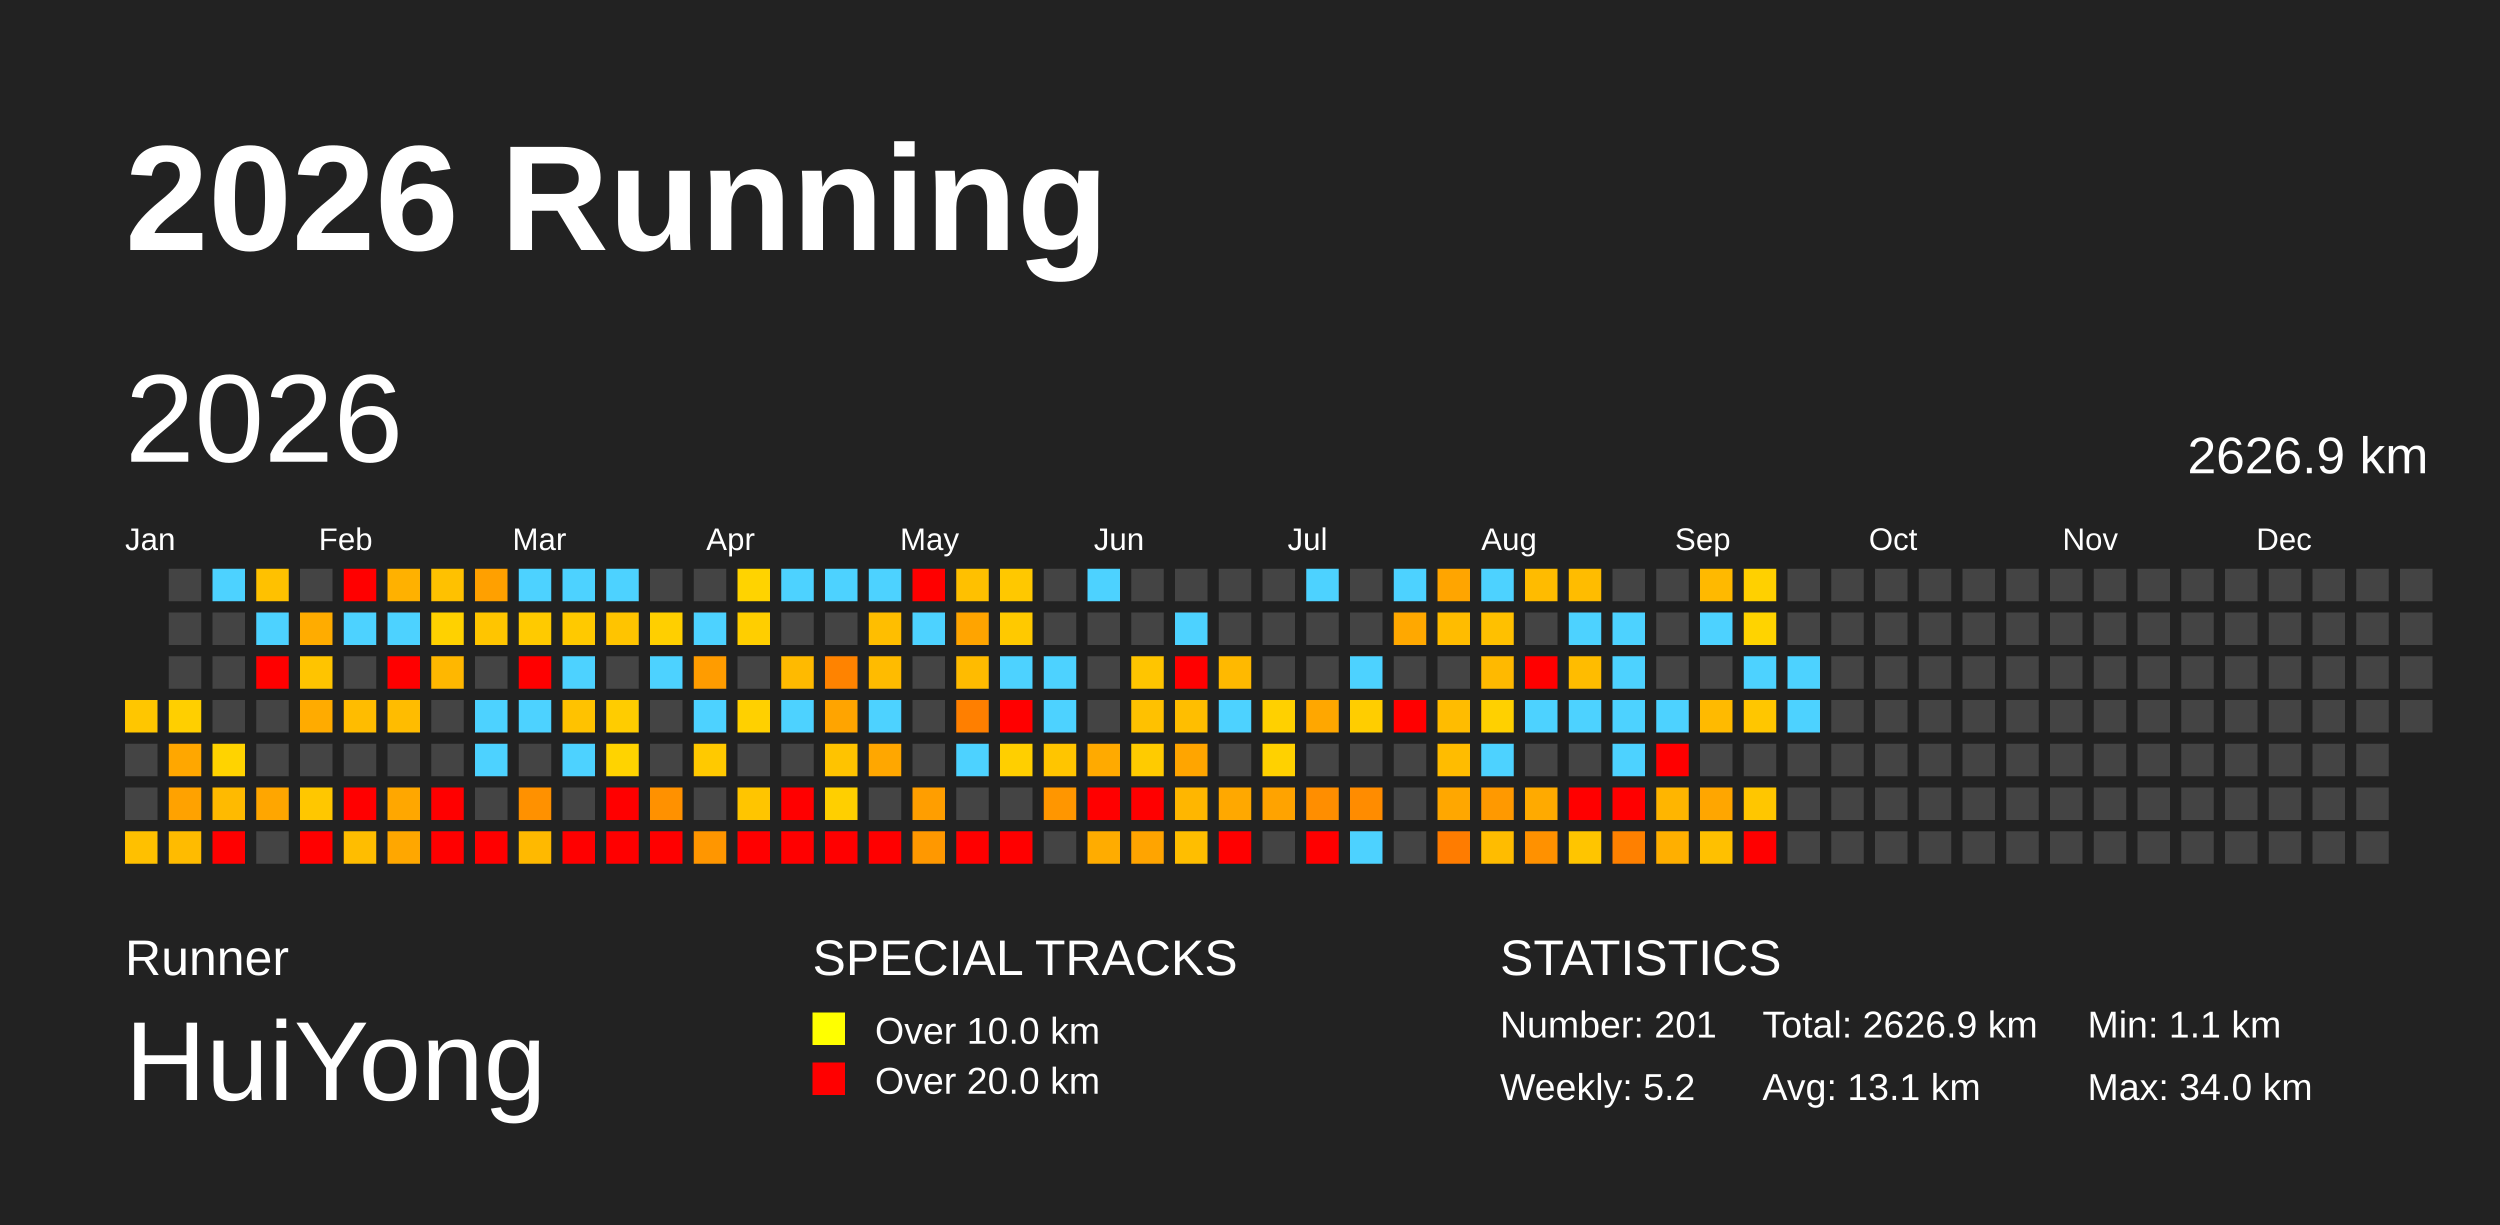
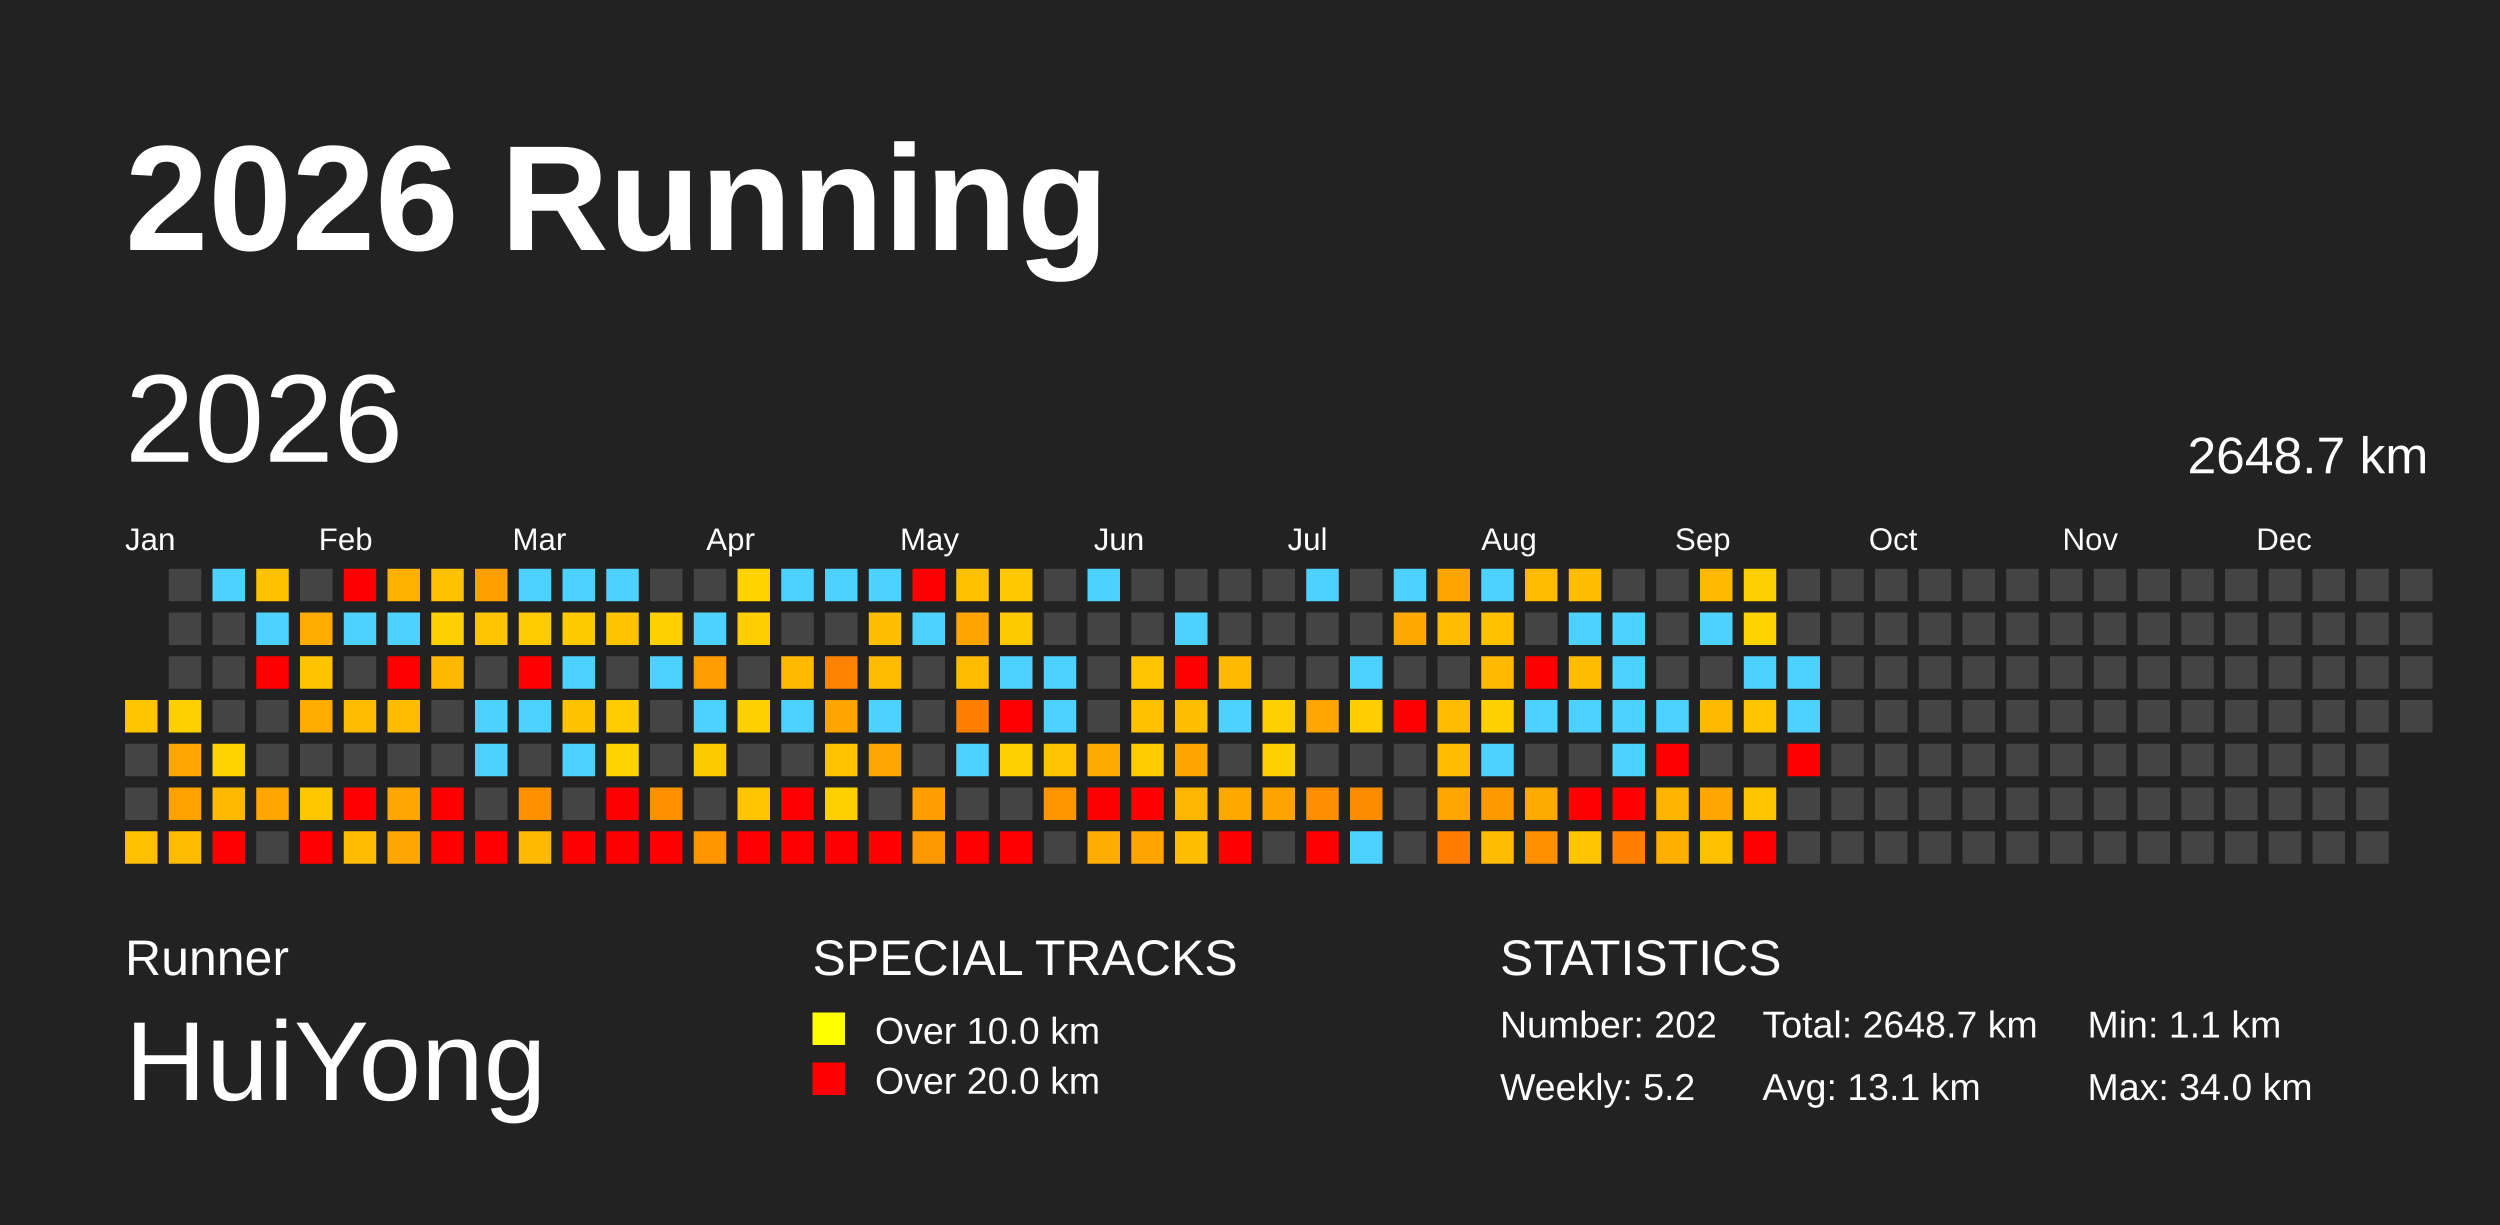
<svg xmlns="http://www.w3.org/2000/svg" baseProfile="full" height="98mm" version="1.1" viewBox="0,0,200,98" width="200mm">
  <defs />
  <rect fill="#222222" height="98" width="200" x="0" y="0" />
  <text fill="#FFFFFF" style="font-size:12px; font-family:Arial; font-weight:bold;" x="10" y="20">2026 Running</text>
  <text fill="#FFFFFF" style="font-size:4px; font-family:Arial" x="10" y="78">Runner</text>
  <text fill="#FFFFFF" style="font-size:9px; font-family:Arial" x="10" y="88">HuiYong</text>
  <text fill="#FFFFFF" style="font-size:4px; font-family:Arial" x="65" y="78">SPECIAL TRACKS</text>
  <rect fill="yellow" height="2.6" width="2.6" x="65" y="81" />
  <text fill="#FFFFFF" style="font-size:3px; font-family:Arial" x="70" y="83.5">Over 10.0 km</text>
  <rect fill="red" height="2.6" width="2.6" x="65" y="85" />
  <text fill="#FFFFFF" style="font-size:3px; font-family:Arial" x="70" y="87.5">Over 20.0 km</text>
  <text fill="#FFFFFF" style="font-size:4px; font-family:Arial" x="120" y="78">STATISTICS</text>
-   <text fill="#FFFFFF" style="font-size:3px; font-family:Arial" x="120" y="83">Number: 201</text>
+   <text fill="#FFFFFF" style="font-size:3px; font-family:Arial" x="120" y="83">Number: 202</text>
  <text fill="#FFFFFF" style="font-size:3px; font-family:Arial" x="120" y="88">Weekly: 5.2</text>
-   <text fill="#FFFFFF" style="font-size:3px; font-family:Arial" x="141" y="83">Total: 2626.9 km</text>
+   <text fill="#FFFFFF" style="font-size:3px; font-family:Arial" x="141" y="83">Total: 2648.7 km</text>
  <text fill="#FFFFFF" style="font-size:3px; font-family:Arial" x="141" y="88">Avg: 13.1 km</text>
  <text fill="#FFFFFF" style="font-size:3px; font-family:Arial" x="167" y="83">Min: 1.1 km</text>
  <text fill="#FFFFFF" style="font-size:3px; font-family:Arial" x="167" y="88">Max: 34.0 km</text>
  <text dominant-baseline="hanging" fill="#FFFFFF" style="font-size:10.0px; font-family:Arial;" x="10" y="30">2026</text>
-   <text dominant-baseline="hanging" fill="#FFFFFF" style="font-size:4.125px; font-family:Arial;" x="175" y="35">2626.9 km</text>
+   <text dominant-baseline="hanging" fill="#FFFFFF" style="font-size:4.125px; font-family:Arial;" x="175" y="35">2648.7 km</text>
  <text fill="#FFFFFF" style="font-size:2.5px; font-family:Arial" x="10.0" y="44">Jan</text>
  <text fill="#FFFFFF" style="font-size:2.5px; font-family:Arial" x="25.5" y="44">Feb</text>
  <text fill="#FFFFFF" style="font-size:2.5px; font-family:Arial" x="41.0" y="44">Mar</text>
  <text fill="#FFFFFF" style="font-size:2.5px; font-family:Arial" x="56.5" y="44">Apr</text>
  <text fill="#FFFFFF" style="font-size:2.5px; font-family:Arial" x="72.0" y="44">May</text>
  <text fill="#FFFFFF" style="font-size:2.5px; font-family:Arial" x="87.5" y="44">Jun</text>
  <text fill="#FFFFFF" style="font-size:2.5px; font-family:Arial" x="103.0" y="44">Jul</text>
  <text fill="#FFFFFF" style="font-size:2.5px; font-family:Arial" x="118.5" y="44">Aug</text>
  <text fill="#FFFFFF" style="font-size:2.5px; font-family:Arial" x="134.0" y="44">Sep</text>
  <text fill="#FFFFFF" style="font-size:2.5px; font-family:Arial" x="149.5" y="44">Oct</text>
  <text fill="#FFFFFF" style="font-size:2.5px; font-family:Arial" x="165.0" y="44">Nov</text>
  <text fill="#FFFFFF" style="font-size:2.5px; font-family:Arial" x="180.5" y="44">Dec</text>
  <rect fill="#ffc600" height="2.6" width="2.6" x="10.0" y="56.0" />
  <rect fill="#444444" height="2.6" width="2.6" x="10.0" y="59.5" />
  <rect fill="#444444" height="2.6" width="2.6" x="10.0" y="63.0" />
  <rect fill="#ffc000" height="2.6" width="2.6" x="10.0" y="66.5" />
  <rect fill="#444444" height="2.6" width="2.6" x="13.5" y="45.5" />
  <rect fill="#444444" height="2.6" width="2.6" x="13.5" y="49.0" />
  <rect fill="#444444" height="2.6" width="2.6" x="13.5" y="52.5" />
  <rect fill="#ffcf00" height="2.6" width="2.6" x="13.5" y="56.0" />
  <rect fill="#ffa700" height="2.6" width="2.6" x="13.5" y="59.5" />
  <rect fill="#ffa200" height="2.6" width="2.6" x="13.5" y="63.0" />
  <rect fill="#ffbb00" height="2.6" width="2.6" x="13.5" y="66.5" />
  <rect fill="#4dd2ff" height="2.6" width="2.6" x="17.0" y="45.5" />
  <rect fill="#444444" height="2.6" width="2.6" x="17.0" y="49.0" />
  <rect fill="#444444" height="2.6" width="2.6" x="17.0" y="52.5" />
  <rect fill="#444444" height="2.6" width="2.6" x="17.0" y="56.0" />
  <rect fill="#ffd300" height="2.6" width="2.6" x="17.0" y="59.5" />
  <rect fill="#ffba00" height="2.6" width="2.6" x="17.0" y="63.0" />
  <rect fill="red" height="2.6" width="2.6" x="17.0" y="66.5" />
  <rect fill="#ffc100" height="2.6" width="2.6" x="20.5" y="45.5" />
  <rect fill="#4dd2ff" height="2.6" width="2.6" x="20.5" y="49.0" />
  <rect fill="red" height="2.6" width="2.6" x="20.5" y="52.5" />
  <rect fill="#444444" height="2.6" width="2.6" x="20.5" y="56.0" />
  <rect fill="#444444" height="2.6" width="2.6" x="20.5" y="59.5" />
  <rect fill="#ffa600" height="2.6" width="2.6" x="20.5" y="63.0" />
  <rect fill="#444444" height="2.6" width="2.6" x="20.5" y="66.5" />
  <rect fill="#444444" height="2.6" width="2.6" x="24.0" y="45.5" />
  <rect fill="#ffac00" height="2.6" width="2.6" x="24.0" y="49.0" />
  <rect fill="#ffc400" height="2.6" width="2.6" x="24.0" y="52.5" />
  <rect fill="#ffab00" height="2.6" width="2.6" x="24.0" y="56.0" />
  <rect fill="#444444" height="2.6" width="2.6" x="24.0" y="59.5" />
  <rect fill="#ffc700" height="2.6" width="2.6" x="24.0" y="63.0" />
  <rect fill="red" height="2.6" width="2.6" x="24.0" y="66.5" />
  <rect fill="red" height="2.6" width="2.6" x="27.5" y="45.5" />
  <rect fill="#4dd2ff" height="2.6" width="2.6" x="27.5" y="49.0" />
  <rect fill="#444444" height="2.6" width="2.6" x="27.5" y="52.5" />
  <rect fill="#ffbc00" height="2.6" width="2.6" x="27.5" y="56.0" />
  <rect fill="#444444" height="2.6" width="2.6" x="27.5" y="59.5" />
  <rect fill="red" height="2.6" width="2.6" x="27.5" y="63.0" />
  <rect fill="#ffbd00" height="2.6" width="2.6" x="27.5" y="66.5" />
  <rect fill="#ffb100" height="2.6" width="2.6" x="31.0" y="45.5" />
  <rect fill="#4dd2ff" height="2.6" width="2.6" x="31.0" y="49.0" />
  <rect fill="red" height="2.6" width="2.6" x="31.0" y="52.5" />
  <rect fill="#ffbc00" height="2.6" width="2.6" x="31.0" y="56.0" />
  <rect fill="#444444" height="2.6" width="2.6" x="31.0" y="59.5" />
  <rect fill="#ffa700" height="2.6" width="2.6" x="31.0" y="63.0" />
  <rect fill="#ffa700" height="2.6" width="2.6" x="31.0" y="66.5" />
  <rect fill="#ffc100" height="2.6" width="2.6" x="34.5" y="45.5" />
  <rect fill="#ffd100" height="2.6" width="2.6" x="34.5" y="49.0" />
  <rect fill="#ffb700" height="2.6" width="2.6" x="34.5" y="52.5" />
  <rect fill="#444444" height="2.6" width="2.6" x="34.5" y="56.0" />
  <rect fill="#444444" height="2.6" width="2.6" x="34.5" y="59.5" />
  <rect fill="red" height="2.6" width="2.6" x="34.5" y="63.0" />
  <rect fill="red" height="2.6" width="2.6" x="34.5" y="66.5" />
  <rect fill="#ffa000" height="2.6" width="2.6" x="38.0" y="45.5" />
  <rect fill="#ffc500" height="2.6" width="2.6" x="38.0" y="49.0" />
  <rect fill="#444444" height="2.6" width="2.6" x="38.0" y="52.5" />
  <rect fill="#4dd2ff" height="2.6" width="2.6" x="38.0" y="56.0" />
  <rect fill="#4dd2ff" height="2.6" width="2.6" x="38.0" y="59.5" />
  <rect fill="#444444" height="2.6" width="2.6" x="38.0" y="63.0" />
  <rect fill="red" height="2.6" width="2.6" x="38.0" y="66.5" />
  <rect fill="#4dd2ff" height="2.6" width="2.6" x="41.5" y="45.5" />
  <rect fill="#ffca00" height="2.6" width="2.6" x="41.5" y="49.0" />
  <rect fill="red" height="2.6" width="2.6" x="41.5" y="52.5" />
  <rect fill="#4dd2ff" height="2.6" width="2.6" x="41.5" y="56.0" />
  <rect fill="#444444" height="2.6" width="2.6" x="41.5" y="59.5" />
  <rect fill="#ff9100" height="2.6" width="2.6" x="41.5" y="63.0" />
  <rect fill="#ffb900" height="2.6" width="2.6" x="41.5" y="66.5" />
  <rect fill="#4dd2ff" height="2.6" width="2.6" x="45.0" y="45.5" />
  <rect fill="#ffc900" height="2.6" width="2.6" x="45.0" y="49.0" />
  <rect fill="#4dd2ff" height="2.6" width="2.6" x="45.0" y="52.5" />
  <rect fill="#ffc200" height="2.6" width="2.6" x="45.0" y="56.0" />
  <rect fill="#4dd2ff" height="2.6" width="2.6" x="45.0" y="59.5" />
  <rect fill="#444444" height="2.6" width="2.6" x="45.0" y="63.0" />
  <rect fill="red" height="2.6" width="2.6" x="45.0" y="66.5" />
  <rect fill="#4dd2ff" height="2.6" width="2.6" x="48.5" y="45.5" />
  <rect fill="#ffc400" height="2.6" width="2.6" x="48.5" y="49.0" />
  <rect fill="#444444" height="2.6" width="2.6" x="48.5" y="52.5" />
  <rect fill="#ffcc00" height="2.6" width="2.6" x="48.5" y="56.0" />
  <rect fill="#ffd300" height="2.6" width="2.6" x="48.5" y="59.5" />
  <rect fill="red" height="2.6" width="2.6" x="48.5" y="63.0" />
  <rect fill="red" height="2.6" width="2.6" x="48.5" y="66.5" />
  <rect fill="#444444" height="2.6" width="2.6" x="52.0" y="45.5" />
  <rect fill="#ffcf00" height="2.6" width="2.6" x="52.0" y="49.0" />
  <rect fill="#4dd2ff" height="2.6" width="2.6" x="52.0" y="52.5" />
  <rect fill="#444444" height="2.6" width="2.6" x="52.0" y="56.0" />
  <rect fill="#444444" height="2.6" width="2.6" x="52.0" y="59.5" />
  <rect fill="#ff9100" height="2.6" width="2.6" x="52.0" y="63.0" />
  <rect fill="red" height="2.6" width="2.6" x="52.0" y="66.5" />
  <rect fill="#444444" height="2.6" width="2.6" x="55.5" y="45.5" />
  <rect fill="#4dd2ff" height="2.6" width="2.6" x="55.5" y="49.0" />
  <rect fill="#ff9c00" height="2.6" width="2.6" x="55.5" y="52.5" />
  <rect fill="#4dd2ff" height="2.6" width="2.6" x="55.5" y="56.0" />
  <rect fill="#ffc900" height="2.6" width="2.6" x="55.5" y="59.5" />
  <rect fill="#444444" height="2.6" width="2.6" x="55.5" y="63.0" />
  <rect fill="#ff9600" height="2.6" width="2.6" x="55.5" y="66.5" />
  <rect fill="#ffd300" height="2.6" width="2.6" x="59.0" y="45.5" />
  <rect fill="#ffce00" height="2.6" width="2.6" x="59.0" y="49.0" />
  <rect fill="#444444" height="2.6" width="2.6" x="59.0" y="52.5" />
  <rect fill="#ffd000" height="2.6" width="2.6" x="59.0" y="56.0" />
  <rect fill="#444444" height="2.6" width="2.6" x="59.0" y="59.5" />
  <rect fill="#ffc500" height="2.6" width="2.6" x="59.0" y="63.0" />
  <rect fill="red" height="2.6" width="2.6" x="59.0" y="66.5" />
  <rect fill="#4dd2ff" height="2.6" width="2.6" x="62.5" y="45.5" />
  <rect fill="#444444" height="2.6" width="2.6" x="62.5" y="49.0" />
  <rect fill="#ffba00" height="2.6" width="2.6" x="62.5" y="52.5" />
  <rect fill="#4dd2ff" height="2.6" width="2.6" x="62.5" y="56.0" />
  <rect fill="#444444" height="2.6" width="2.6" x="62.5" y="59.5" />
  <rect fill="red" height="2.6" width="2.6" x="62.5" y="63.0" />
  <rect fill="red" height="2.6" width="2.6" x="62.5" y="66.5" />
  <rect fill="#4dd2ff" height="2.6" width="2.6" x="66.0" y="45.5" />
  <rect fill="#444444" height="2.6" width="2.6" x="66.0" y="49.0" />
  <rect fill="#ff8300" height="2.6" width="2.6" x="66.0" y="52.5" />
  <rect fill="#ffa400" height="2.6" width="2.6" x="66.0" y="56.0" />
  <rect fill="#ffc300" height="2.6" width="2.6" x="66.0" y="59.5" />
  <rect fill="#ffcf00" height="2.6" width="2.6" x="66.0" y="63.0" />
  <rect fill="red" height="2.6" width="2.6" x="66.0" y="66.5" />
  <rect fill="#4dd2ff" height="2.6" width="2.6" x="69.5" y="45.5" />
  <rect fill="#ffbe00" height="2.6" width="2.6" x="69.5" y="49.0" />
  <rect fill="#ffbb00" height="2.6" width="2.6" x="69.5" y="52.5" />
  <rect fill="#4dd2ff" height="2.6" width="2.6" x="69.5" y="56.0" />
  <rect fill="#ffa700" height="2.6" width="2.6" x="69.5" y="59.5" />
  <rect fill="#444444" height="2.6" width="2.6" x="69.5" y="63.0" />
  <rect fill="red" height="2.6" width="2.6" x="69.5" y="66.5" />
  <rect fill="red" height="2.6" width="2.6" x="73.0" y="45.5" />
  <rect fill="#4dd2ff" height="2.6" width="2.6" x="73.0" y="49.0" />
  <rect fill="#444444" height="2.6" width="2.6" x="73.0" y="52.5" />
  <rect fill="#444444" height="2.6" width="2.6" x="73.0" y="56.0" />
  <rect fill="#444444" height="2.6" width="2.6" x="73.0" y="59.5" />
  <rect fill="#ff9e00" height="2.6" width="2.6" x="73.0" y="63.0" />
  <rect fill="#ff9800" height="2.6" width="2.6" x="73.0" y="66.5" />
  <rect fill="#ffc000" height="2.6" width="2.6" x="76.5" y="45.5" />
  <rect fill="#ffa400" height="2.6" width="2.6" x="76.5" y="49.0" />
  <rect fill="#ffbb00" height="2.6" width="2.6" x="76.5" y="52.5" />
  <rect fill="#ff7f00" height="2.6" width="2.6" x="76.5" y="56.0" />
  <rect fill="#4dd2ff" height="2.6" width="2.6" x="76.5" y="59.5" />
  <rect fill="#444444" height="2.6" width="2.6" x="76.5" y="63.0" />
  <rect fill="red" height="2.6" width="2.6" x="76.5" y="66.5" />
  <rect fill="#ffc800" height="2.6" width="2.6" x="80.0" y="45.5" />
  <rect fill="#ffc900" height="2.6" width="2.6" x="80.0" y="49.0" />
  <rect fill="#4dd2ff" height="2.6" width="2.6" x="80.0" y="52.5" />
  <rect fill="red" height="2.6" width="2.6" x="80.0" y="56.0" />
  <rect fill="#ffcf00" height="2.6" width="2.6" x="80.0" y="59.5" />
  <rect fill="#444444" height="2.6" width="2.6" x="80.0" y="63.0" />
  <rect fill="red" height="2.6" width="2.6" x="80.0" y="66.5" />
  <rect fill="#444444" height="2.6" width="2.6" x="83.5" y="45.5" />
  <rect fill="#444444" height="2.6" width="2.6" x="83.5" y="49.0" />
  <rect fill="#4dd2ff" height="2.6" width="2.6" x="83.5" y="52.5" />
  <rect fill="#4dd2ff" height="2.6" width="2.6" x="83.5" y="56.0" />
  <rect fill="#ffc500" height="2.6" width="2.6" x="83.5" y="59.5" />
  <rect fill="#ff9600" height="2.6" width="2.6" x="83.5" y="63.0" />
  <rect fill="#444444" height="2.6" width="2.6" x="83.5" y="66.5" />
  <rect fill="#4dd2ff" height="2.6" width="2.6" x="87.0" y="45.5" />
  <rect fill="#444444" height="2.6" width="2.6" x="87.0" y="49.0" />
  <rect fill="#444444" height="2.6" width="2.6" x="87.0" y="52.5" />
  <rect fill="#444444" height="2.6" width="2.6" x="87.0" y="56.0" />
  <rect fill="#ffaa00" height="2.6" width="2.6" x="87.0" y="59.5" />
  <rect fill="red" height="2.6" width="2.6" x="87.0" y="63.0" />
  <rect fill="#ffac00" height="2.6" width="2.6" x="87.0" y="66.5" />
  <rect fill="#444444" height="2.6" width="2.6" x="90.5" y="45.5" />
  <rect fill="#444444" height="2.6" width="2.6" x="90.5" y="49.0" />
  <rect fill="#ffc500" height="2.6" width="2.6" x="90.5" y="52.5" />
  <rect fill="#ffc100" height="2.6" width="2.6" x="90.5" y="56.0" />
  <rect fill="#ffcb00" height="2.6" width="2.6" x="90.5" y="59.5" />
  <rect fill="red" height="2.6" width="2.6" x="90.5" y="63.0" />
  <rect fill="#ffa400" height="2.6" width="2.6" x="90.5" y="66.5" />
  <rect fill="#444444" height="2.6" width="2.6" x="94.0" y="45.5" />
  <rect fill="#4dd2ff" height="2.6" width="2.6" x="94.0" y="49.0" />
  <rect fill="red" height="2.6" width="2.6" x="94.0" y="52.5" />
  <rect fill="#ffbe00" height="2.6" width="2.6" x="94.0" y="56.0" />
  <rect fill="#ffa500" height="2.6" width="2.6" x="94.0" y="59.5" />
  <rect fill="#ffb600" height="2.6" width="2.6" x="94.0" y="63.0" />
  <rect fill="#ffbe00" height="2.6" width="2.6" x="94.0" y="66.5" />
  <rect fill="#444444" height="2.6" width="2.6" x="97.5" y="45.5" />
  <rect fill="#444444" height="2.6" width="2.6" x="97.5" y="49.0" />
  <rect fill="#ffb900" height="2.6" width="2.6" x="97.5" y="52.5" />
  <rect fill="#4dd2ff" height="2.6" width="2.6" x="97.5" y="56.0" />
  <rect fill="#444444" height="2.6" width="2.6" x="97.5" y="59.5" />
  <rect fill="#ffa800" height="2.6" width="2.6" x="97.5" y="63.0" />
  <rect fill="red" height="2.6" width="2.6" x="97.5" y="66.5" />
  <rect fill="#444444" height="2.6" width="2.6" x="101.0" y="45.5" />
  <rect fill="#444444" height="2.6" width="2.6" x="101.0" y="49.0" />
  <rect fill="#444444" height="2.6" width="2.6" x="101.0" y="52.5" />
  <rect fill="#ffd000" height="2.6" width="2.6" x="101.0" y="56.0" />
  <rect fill="#ffd100" height="2.6" width="2.6" x="101.0" y="59.5" />
  <rect fill="#ffa300" height="2.6" width="2.6" x="101.0" y="63.0" />
  <rect fill="#444444" height="2.6" width="2.6" x="101.0" y="66.5" />
  <rect fill="#4dd2ff" height="2.6" width="2.6" x="104.5" y="45.5" />
  <rect fill="#444444" height="2.6" width="2.6" x="104.5" y="49.0" />
  <rect fill="#444444" height="2.6" width="2.6" x="104.5" y="52.5" />
  <rect fill="#ffa700" height="2.6" width="2.6" x="104.5" y="56.0" />
  <rect fill="#444444" height="2.6" width="2.6" x="104.5" y="59.5" />
  <rect fill="#ff8e00" height="2.6" width="2.6" x="104.5" y="63.0" />
  <rect fill="red" height="2.6" width="2.6" x="104.5" y="66.5" />
  <rect fill="#444444" height="2.6" width="2.6" x="108.0" y="45.5" />
  <rect fill="#444444" height="2.6" width="2.6" x="108.0" y="49.0" />
  <rect fill="#4dd2ff" height="2.6" width="2.6" x="108.0" y="52.5" />
  <rect fill="#ffcd00" height="2.6" width="2.6" x="108.0" y="56.0" />
  <rect fill="#444444" height="2.6" width="2.6" x="108.0" y="59.5" />
  <rect fill="#ff8c00" height="2.6" width="2.6" x="108.0" y="63.0" />
  <rect fill="#4dd2ff" height="2.6" width="2.6" x="108.0" y="66.5" />
  <rect fill="#4dd2ff" height="2.6" width="2.6" x="111.5" y="45.5" />
  <rect fill="#ffa800" height="2.6" width="2.6" x="111.5" y="49.0" />
  <rect fill="#444444" height="2.6" width="2.6" x="111.5" y="52.5" />
  <rect fill="red" height="2.6" width="2.6" x="111.5" y="56.0" />
  <rect fill="#444444" height="2.6" width="2.6" x="111.5" y="59.5" />
  <rect fill="#444444" height="2.6" width="2.6" x="111.5" y="63.0" />
  <rect fill="#444444" height="2.6" width="2.6" x="111.5" y="66.5" />
  <rect fill="#ffa500" height="2.6" width="2.6" x="115.0" y="45.5" />
  <rect fill="#ffbc00" height="2.6" width="2.6" x="115.0" y="49.0" />
  <rect fill="#444444" height="2.6" width="2.6" x="115.0" y="52.5" />
  <rect fill="#ffbc00" height="2.6" width="2.6" x="115.0" y="56.0" />
  <rect fill="#ffbc00" height="2.6" width="2.6" x="115.0" y="59.5" />
  <rect fill="#ffa700" height="2.6" width="2.6" x="115.0" y="63.0" />
  <rect fill="#ff7c00" height="2.6" width="2.6" x="115.0" y="66.5" />
  <rect fill="#4dd2ff" height="2.6" width="2.6" x="118.5" y="45.5" />
  <rect fill="#ffc000" height="2.6" width="2.6" x="118.5" y="49.0" />
  <rect fill="#ffb900" height="2.6" width="2.6" x="118.5" y="52.5" />
  <rect fill="#ffd000" height="2.6" width="2.6" x="118.5" y="56.0" />
  <rect fill="#4dd2ff" height="2.6" width="2.6" x="118.5" y="59.5" />
  <rect fill="#ff9900" height="2.6" width="2.6" x="118.5" y="63.0" />
  <rect fill="#ffbc00" height="2.6" width="2.6" x="118.5" y="66.5" />
  <rect fill="#ffbb00" height="2.6" width="2.6" x="122.0" y="45.5" />
  <rect fill="#444444" height="2.6" width="2.6" x="122.0" y="49.0" />
  <rect fill="red" height="2.6" width="2.6" x="122.0" y="52.5" />
  <rect fill="#4dd2ff" height="2.6" width="2.6" x="122.0" y="56.0" />
  <rect fill="#444444" height="2.6" width="2.6" x="122.0" y="59.5" />
  <rect fill="#ffaa00" height="2.6" width="2.6" x="122.0" y="63.0" />
  <rect fill="#ff9100" height="2.6" width="2.6" x="122.0" y="66.5" />
  <rect fill="#ffbc00" height="2.6" width="2.6" x="125.5" y="45.5" />
  <rect fill="#4dd2ff" height="2.6" width="2.6" x="125.5" y="49.0" />
  <rect fill="#ffbc00" height="2.6" width="2.6" x="125.5" y="52.5" />
  <rect fill="#4dd2ff" height="2.6" width="2.6" x="125.5" y="56.0" />
  <rect fill="#444444" height="2.6" width="2.6" x="125.5" y="59.5" />
  <rect fill="red" height="2.6" width="2.6" x="125.5" y="63.0" />
  <rect fill="#ffc500" height="2.6" width="2.6" x="125.5" y="66.5" />
  <rect fill="#444444" height="2.6" width="2.6" x="129.0" y="45.5" />
  <rect fill="#4dd2ff" height="2.6" width="2.6" x="129.0" y="49.0" />
  <rect fill="#4dd2ff" height="2.6" width="2.6" x="129.0" y="52.5" />
  <rect fill="#4dd2ff" height="2.6" width="2.6" x="129.0" y="56.0" />
  <rect fill="#4dd2ff" height="2.6" width="2.6" x="129.0" y="59.5" />
  <rect fill="red" height="2.6" width="2.6" x="129.0" y="63.0" />
  <rect fill="#ff8000" height="2.6" width="2.6" x="129.0" y="66.5" />
  <rect fill="#444444" height="2.6" width="2.6" x="132.5" y="45.5" />
  <rect fill="#444444" height="2.6" width="2.6" x="132.5" y="49.0" />
  <rect fill="#444444" height="2.6" width="2.6" x="132.5" y="52.5" />
  <rect fill="#4dd2ff" height="2.6" width="2.6" x="132.5" y="56.0" />
  <rect fill="red" height="2.6" width="2.6" x="132.5" y="59.5" />
  <rect fill="#ffb500" height="2.6" width="2.6" x="132.5" y="63.0" />
  <rect fill="#ffaf00" height="2.6" width="2.6" x="132.5" y="66.5" />
  <rect fill="#ffb900" height="2.6" width="2.6" x="136.0" y="45.5" />
  <rect fill="#4dd2ff" height="2.6" width="2.6" x="136.0" y="49.0" />
  <rect fill="#444444" height="2.6" width="2.6" x="136.0" y="52.5" />
  <rect fill="#ffba00" height="2.6" width="2.6" x="136.0" y="56.0" />
  <rect fill="#444444" height="2.6" width="2.6" x="136.0" y="59.5" />
  <rect fill="#ffa600" height="2.6" width="2.6" x="136.0" y="63.0" />
  <rect fill="#ffc000" height="2.6" width="2.6" x="136.0" y="66.5" />
  <rect fill="#ffd000" height="2.6" width="2.6" x="139.5" y="45.5" />
  <rect fill="#ffd300" height="2.6" width="2.6" x="139.5" y="49.0" />
  <rect fill="#4dd2ff" height="2.6" width="2.6" x="139.5" y="52.5" />
  <rect fill="#ffc600" height="2.6" width="2.6" x="139.5" y="56.0" />
  <rect fill="#444444" height="2.6" width="2.6" x="139.5" y="59.5" />
  <rect fill="#ffc600" height="2.6" width="2.6" x="139.5" y="63.0" />
  <rect fill="red" height="2.6" width="2.6" x="139.5" y="66.5" />
  <rect fill="#444444" height="2.6" width="2.6" x="143.0" y="45.5" />
  <rect fill="#444444" height="2.6" width="2.6" x="143.0" y="49.0" />
  <rect fill="#4dd2ff" height="2.6" width="2.6" x="143.0" y="52.5" />
  <rect fill="#4dd2ff" height="2.6" width="2.6" x="143.0" y="56.0" />
-   <rect fill="#444444" height="2.6" width="2.6" x="143.0" y="59.5" />
+   <rect fill="red" height="2.6" width="2.6" x="143.0" y="59.5" />
  <rect fill="#444444" height="2.6" width="2.6" x="143.0" y="63.0" />
  <rect fill="#444444" height="2.6" width="2.6" x="143.0" y="66.5" />
  <rect fill="#444444" height="2.6" width="2.6" x="146.5" y="45.5" />
  <rect fill="#444444" height="2.6" width="2.6" x="146.5" y="49.0" />
  <rect fill="#444444" height="2.6" width="2.6" x="146.5" y="52.5" />
  <rect fill="#444444" height="2.6" width="2.6" x="146.5" y="56.0" />
  <rect fill="#444444" height="2.6" width="2.6" x="146.5" y="59.5" />
  <rect fill="#444444" height="2.6" width="2.6" x="146.5" y="63.0" />
  <rect fill="#444444" height="2.6" width="2.6" x="146.5" y="66.5" />
  <rect fill="#444444" height="2.6" width="2.6" x="150.0" y="45.5" />
  <rect fill="#444444" height="2.6" width="2.6" x="150.0" y="49.0" />
  <rect fill="#444444" height="2.6" width="2.6" x="150.0" y="52.5" />
  <rect fill="#444444" height="2.6" width="2.6" x="150.0" y="56.0" />
  <rect fill="#444444" height="2.6" width="2.6" x="150.0" y="59.5" />
  <rect fill="#444444" height="2.6" width="2.6" x="150.0" y="63.0" />
  <rect fill="#444444" height="2.6" width="2.6" x="150.0" y="66.5" />
  <rect fill="#444444" height="2.6" width="2.6" x="153.5" y="45.5" />
  <rect fill="#444444" height="2.6" width="2.6" x="153.5" y="49.0" />
  <rect fill="#444444" height="2.6" width="2.6" x="153.5" y="52.5" />
  <rect fill="#444444" height="2.6" width="2.6" x="153.5" y="56.0" />
  <rect fill="#444444" height="2.6" width="2.6" x="153.5" y="59.5" />
  <rect fill="#444444" height="2.6" width="2.6" x="153.5" y="63.0" />
  <rect fill="#444444" height="2.6" width="2.6" x="153.5" y="66.5" />
  <rect fill="#444444" height="2.6" width="2.6" x="157.0" y="45.5" />
  <rect fill="#444444" height="2.6" width="2.6" x="157.0" y="49.0" />
  <rect fill="#444444" height="2.6" width="2.6" x="157.0" y="52.5" />
  <rect fill="#444444" height="2.6" width="2.6" x="157.0" y="56.0" />
  <rect fill="#444444" height="2.6" width="2.6" x="157.0" y="59.5" />
  <rect fill="#444444" height="2.6" width="2.6" x="157.0" y="63.0" />
  <rect fill="#444444" height="2.6" width="2.6" x="157.0" y="66.5" />
  <rect fill="#444444" height="2.6" width="2.6" x="160.5" y="45.5" />
  <rect fill="#444444" height="2.6" width="2.6" x="160.5" y="49.0" />
  <rect fill="#444444" height="2.6" width="2.6" x="160.5" y="52.5" />
  <rect fill="#444444" height="2.6" width="2.6" x="160.5" y="56.0" />
  <rect fill="#444444" height="2.6" width="2.6" x="160.5" y="59.5" />
  <rect fill="#444444" height="2.6" width="2.6" x="160.5" y="63.0" />
  <rect fill="#444444" height="2.6" width="2.6" x="160.5" y="66.5" />
  <rect fill="#444444" height="2.6" width="2.6" x="164.0" y="45.5" />
  <rect fill="#444444" height="2.6" width="2.6" x="164.0" y="49.0" />
  <rect fill="#444444" height="2.6" width="2.6" x="164.0" y="52.5" />
  <rect fill="#444444" height="2.6" width="2.6" x="164.0" y="56.0" />
  <rect fill="#444444" height="2.6" width="2.6" x="164.0" y="59.5" />
  <rect fill="#444444" height="2.6" width="2.6" x="164.0" y="63.0" />
  <rect fill="#444444" height="2.6" width="2.6" x="164.0" y="66.5" />
  <rect fill="#444444" height="2.6" width="2.6" x="167.5" y="45.5" />
  <rect fill="#444444" height="2.6" width="2.6" x="167.5" y="49.0" />
  <rect fill="#444444" height="2.6" width="2.6" x="167.5" y="52.5" />
  <rect fill="#444444" height="2.6" width="2.6" x="167.5" y="56.0" />
  <rect fill="#444444" height="2.6" width="2.6" x="167.5" y="59.5" />
  <rect fill="#444444" height="2.6" width="2.6" x="167.5" y="63.0" />
  <rect fill="#444444" height="2.6" width="2.6" x="167.5" y="66.5" />
  <rect fill="#444444" height="2.6" width="2.6" x="171.0" y="45.5" />
  <rect fill="#444444" height="2.6" width="2.6" x="171.0" y="49.0" />
  <rect fill="#444444" height="2.6" width="2.6" x="171.0" y="52.5" />
  <rect fill="#444444" height="2.6" width="2.6" x="171.0" y="56.0" />
  <rect fill="#444444" height="2.6" width="2.6" x="171.0" y="59.5" />
  <rect fill="#444444" height="2.6" width="2.6" x="171.0" y="63.0" />
  <rect fill="#444444" height="2.6" width="2.6" x="171.0" y="66.5" />
  <rect fill="#444444" height="2.6" width="2.6" x="174.5" y="45.5" />
  <rect fill="#444444" height="2.6" width="2.6" x="174.5" y="49.0" />
  <rect fill="#444444" height="2.6" width="2.6" x="174.5" y="52.5" />
  <rect fill="#444444" height="2.6" width="2.6" x="174.5" y="56.0" />
  <rect fill="#444444" height="2.6" width="2.6" x="174.5" y="59.5" />
  <rect fill="#444444" height="2.6" width="2.6" x="174.5" y="63.0" />
  <rect fill="#444444" height="2.6" width="2.6" x="174.5" y="66.5" />
  <rect fill="#444444" height="2.6" width="2.6" x="178.0" y="45.5" />
  <rect fill="#444444" height="2.6" width="2.6" x="178.0" y="49.0" />
  <rect fill="#444444" height="2.6" width="2.6" x="178.0" y="52.5" />
  <rect fill="#444444" height="2.6" width="2.6" x="178.0" y="56.0" />
  <rect fill="#444444" height="2.6" width="2.6" x="178.0" y="59.5" />
  <rect fill="#444444" height="2.6" width="2.6" x="178.0" y="63.0" />
  <rect fill="#444444" height="2.6" width="2.6" x="178.0" y="66.5" />
  <rect fill="#444444" height="2.6" width="2.6" x="181.5" y="45.5" />
  <rect fill="#444444" height="2.6" width="2.6" x="181.5" y="49.0" />
  <rect fill="#444444" height="2.6" width="2.6" x="181.5" y="52.5" />
  <rect fill="#444444" height="2.6" width="2.6" x="181.5" y="56.0" />
  <rect fill="#444444" height="2.6" width="2.6" x="181.5" y="59.5" />
  <rect fill="#444444" height="2.6" width="2.6" x="181.5" y="63.0" />
  <rect fill="#444444" height="2.6" width="2.6" x="181.5" y="66.5" />
  <rect fill="#444444" height="2.6" width="2.6" x="185.0" y="45.5" />
  <rect fill="#444444" height="2.6" width="2.6" x="185.0" y="49.0" />
  <rect fill="#444444" height="2.6" width="2.6" x="185.0" y="52.5" />
  <rect fill="#444444" height="2.6" width="2.6" x="185.0" y="56.0" />
  <rect fill="#444444" height="2.6" width="2.6" x="185.0" y="59.5" />
  <rect fill="#444444" height="2.6" width="2.6" x="185.0" y="63.0" />
  <rect fill="#444444" height="2.6" width="2.6" x="185.0" y="66.5" />
  <rect fill="#444444" height="2.6" width="2.6" x="188.5" y="45.5" />
  <rect fill="#444444" height="2.6" width="2.6" x="188.5" y="49.0" />
  <rect fill="#444444" height="2.6" width="2.6" x="188.5" y="52.5" />
  <rect fill="#444444" height="2.6" width="2.6" x="188.5" y="56.0" />
  <rect fill="#444444" height="2.6" width="2.6" x="188.5" y="59.5" />
  <rect fill="#444444" height="2.6" width="2.6" x="188.5" y="63.0" />
  <rect fill="#444444" height="2.6" width="2.6" x="188.5" y="66.5" />
  <rect fill="#444444" height="2.6" width="2.6" x="192.0" y="45.5" />
  <rect fill="#444444" height="2.6" width="2.6" x="192.0" y="49.0" />
  <rect fill="#444444" height="2.6" width="2.6" x="192.0" y="52.5" />
  <rect fill="#444444" height="2.6" width="2.6" x="192.0" y="56.0" />
</svg>
